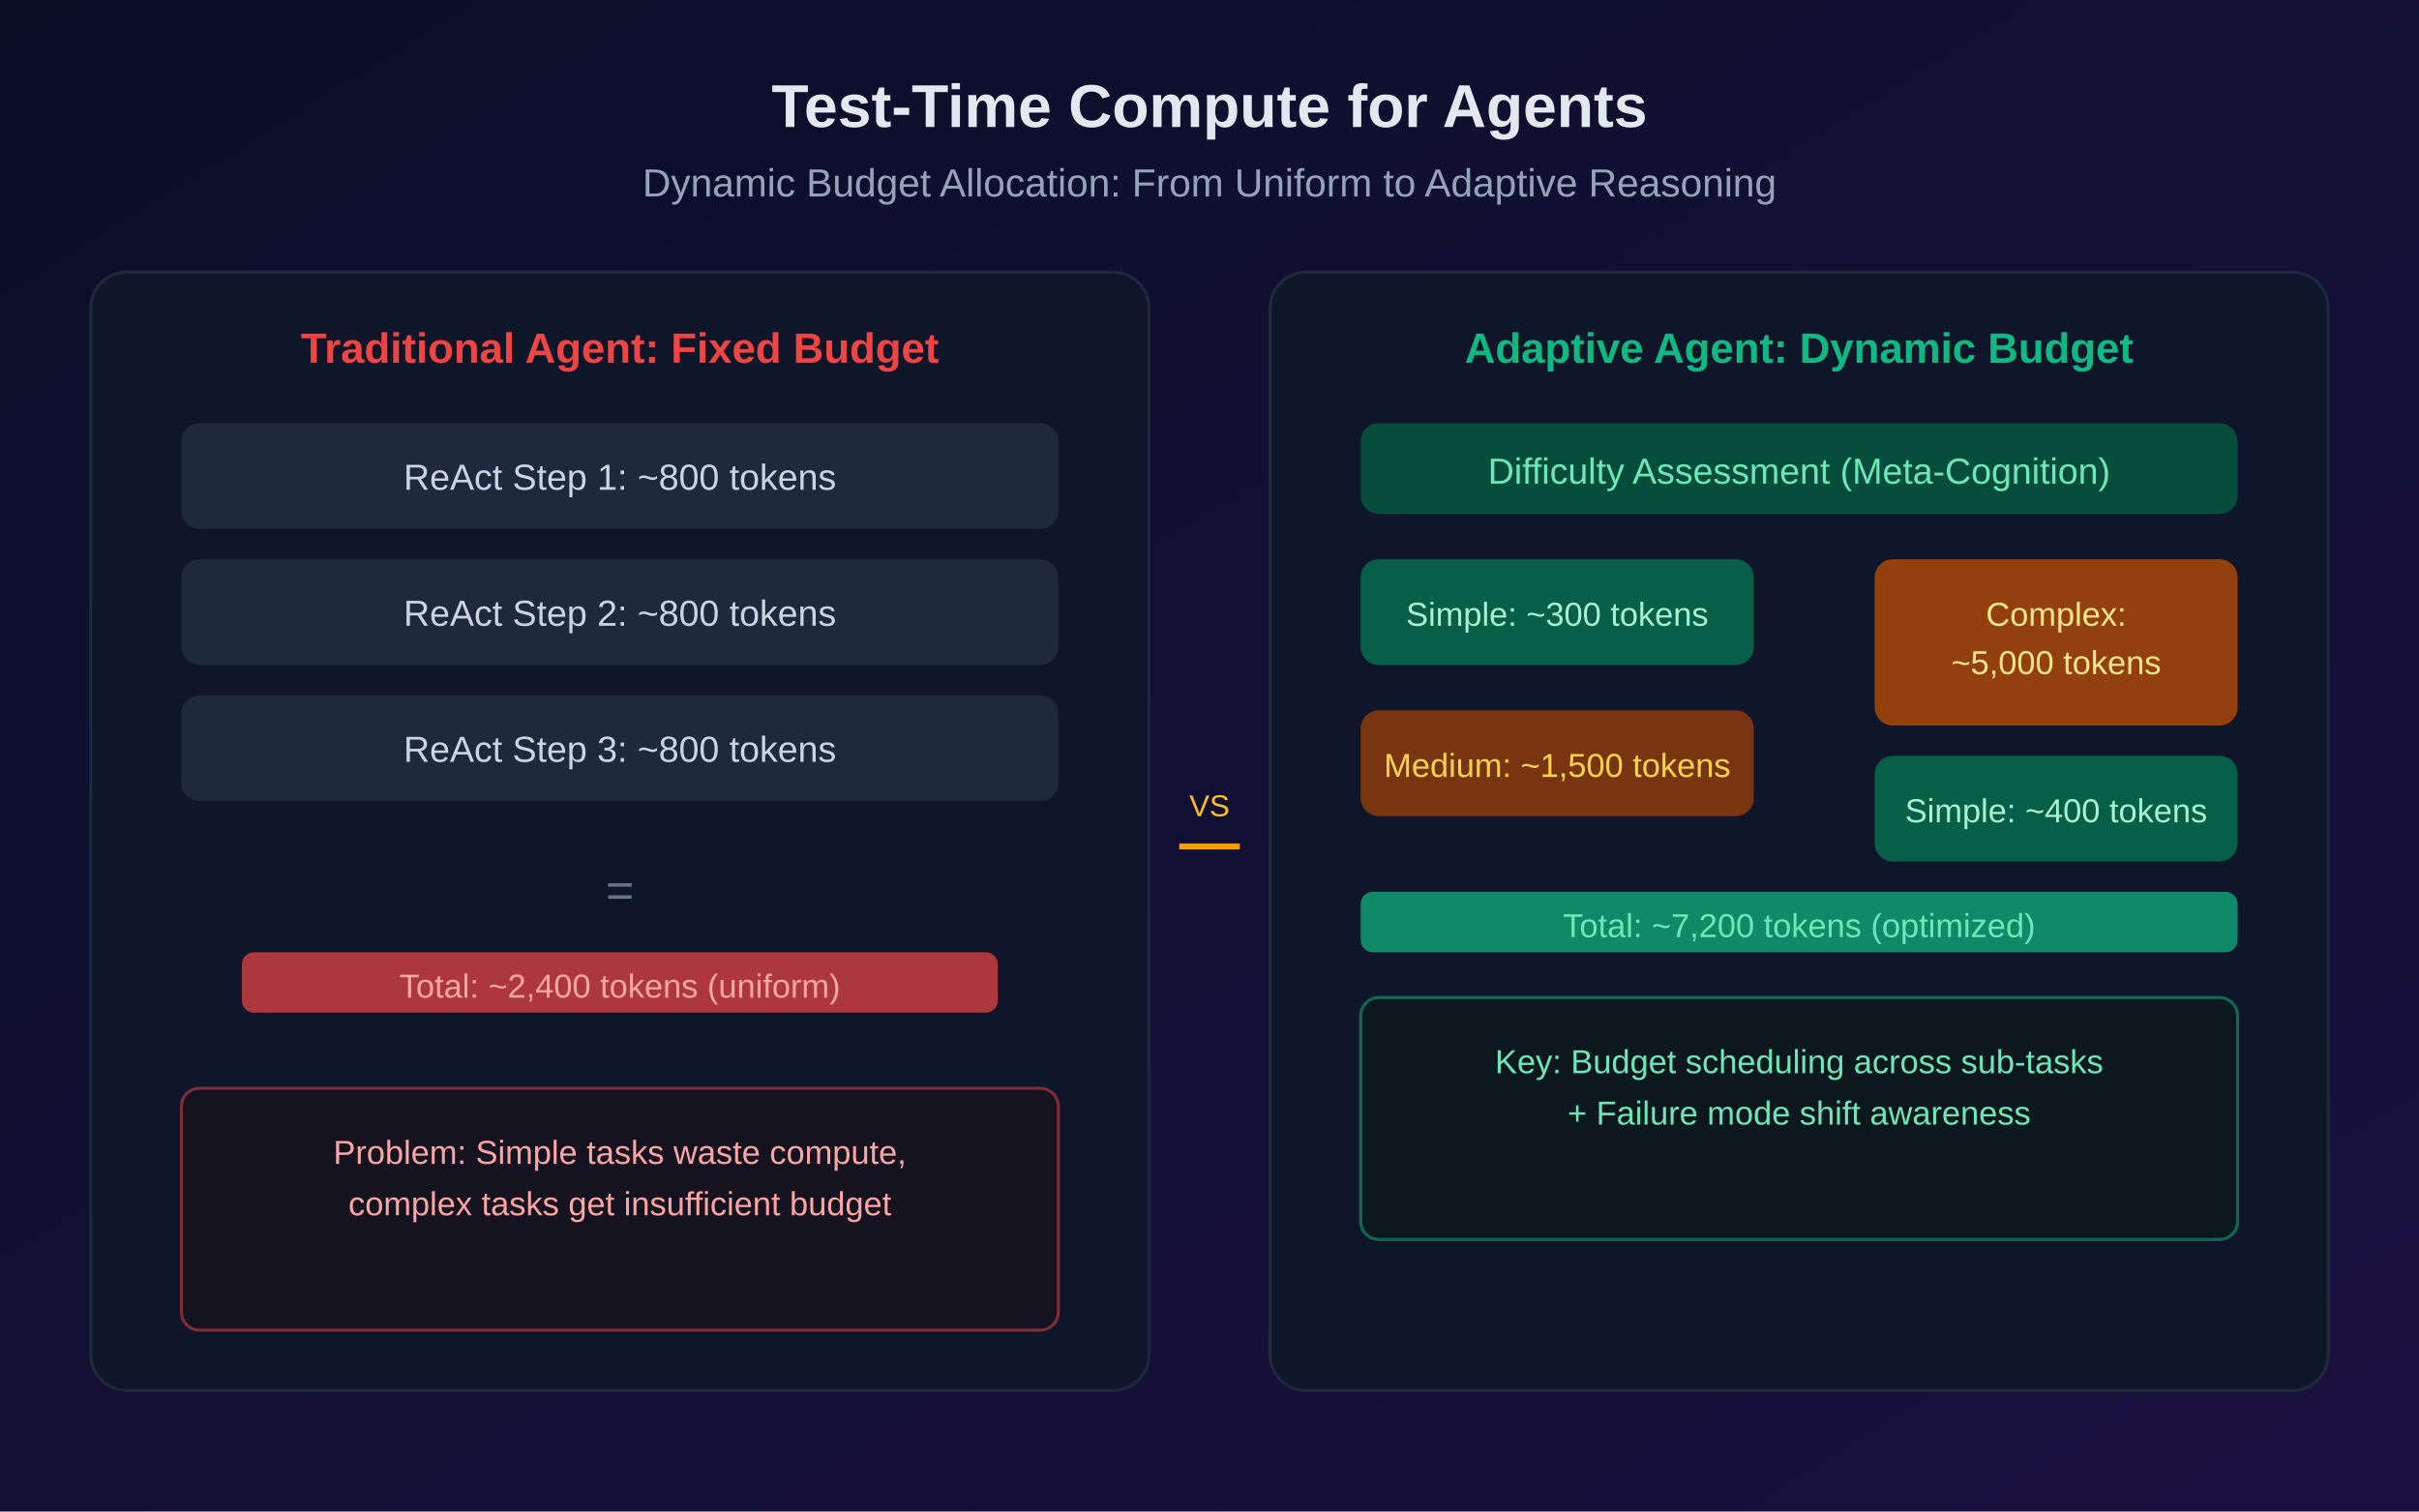
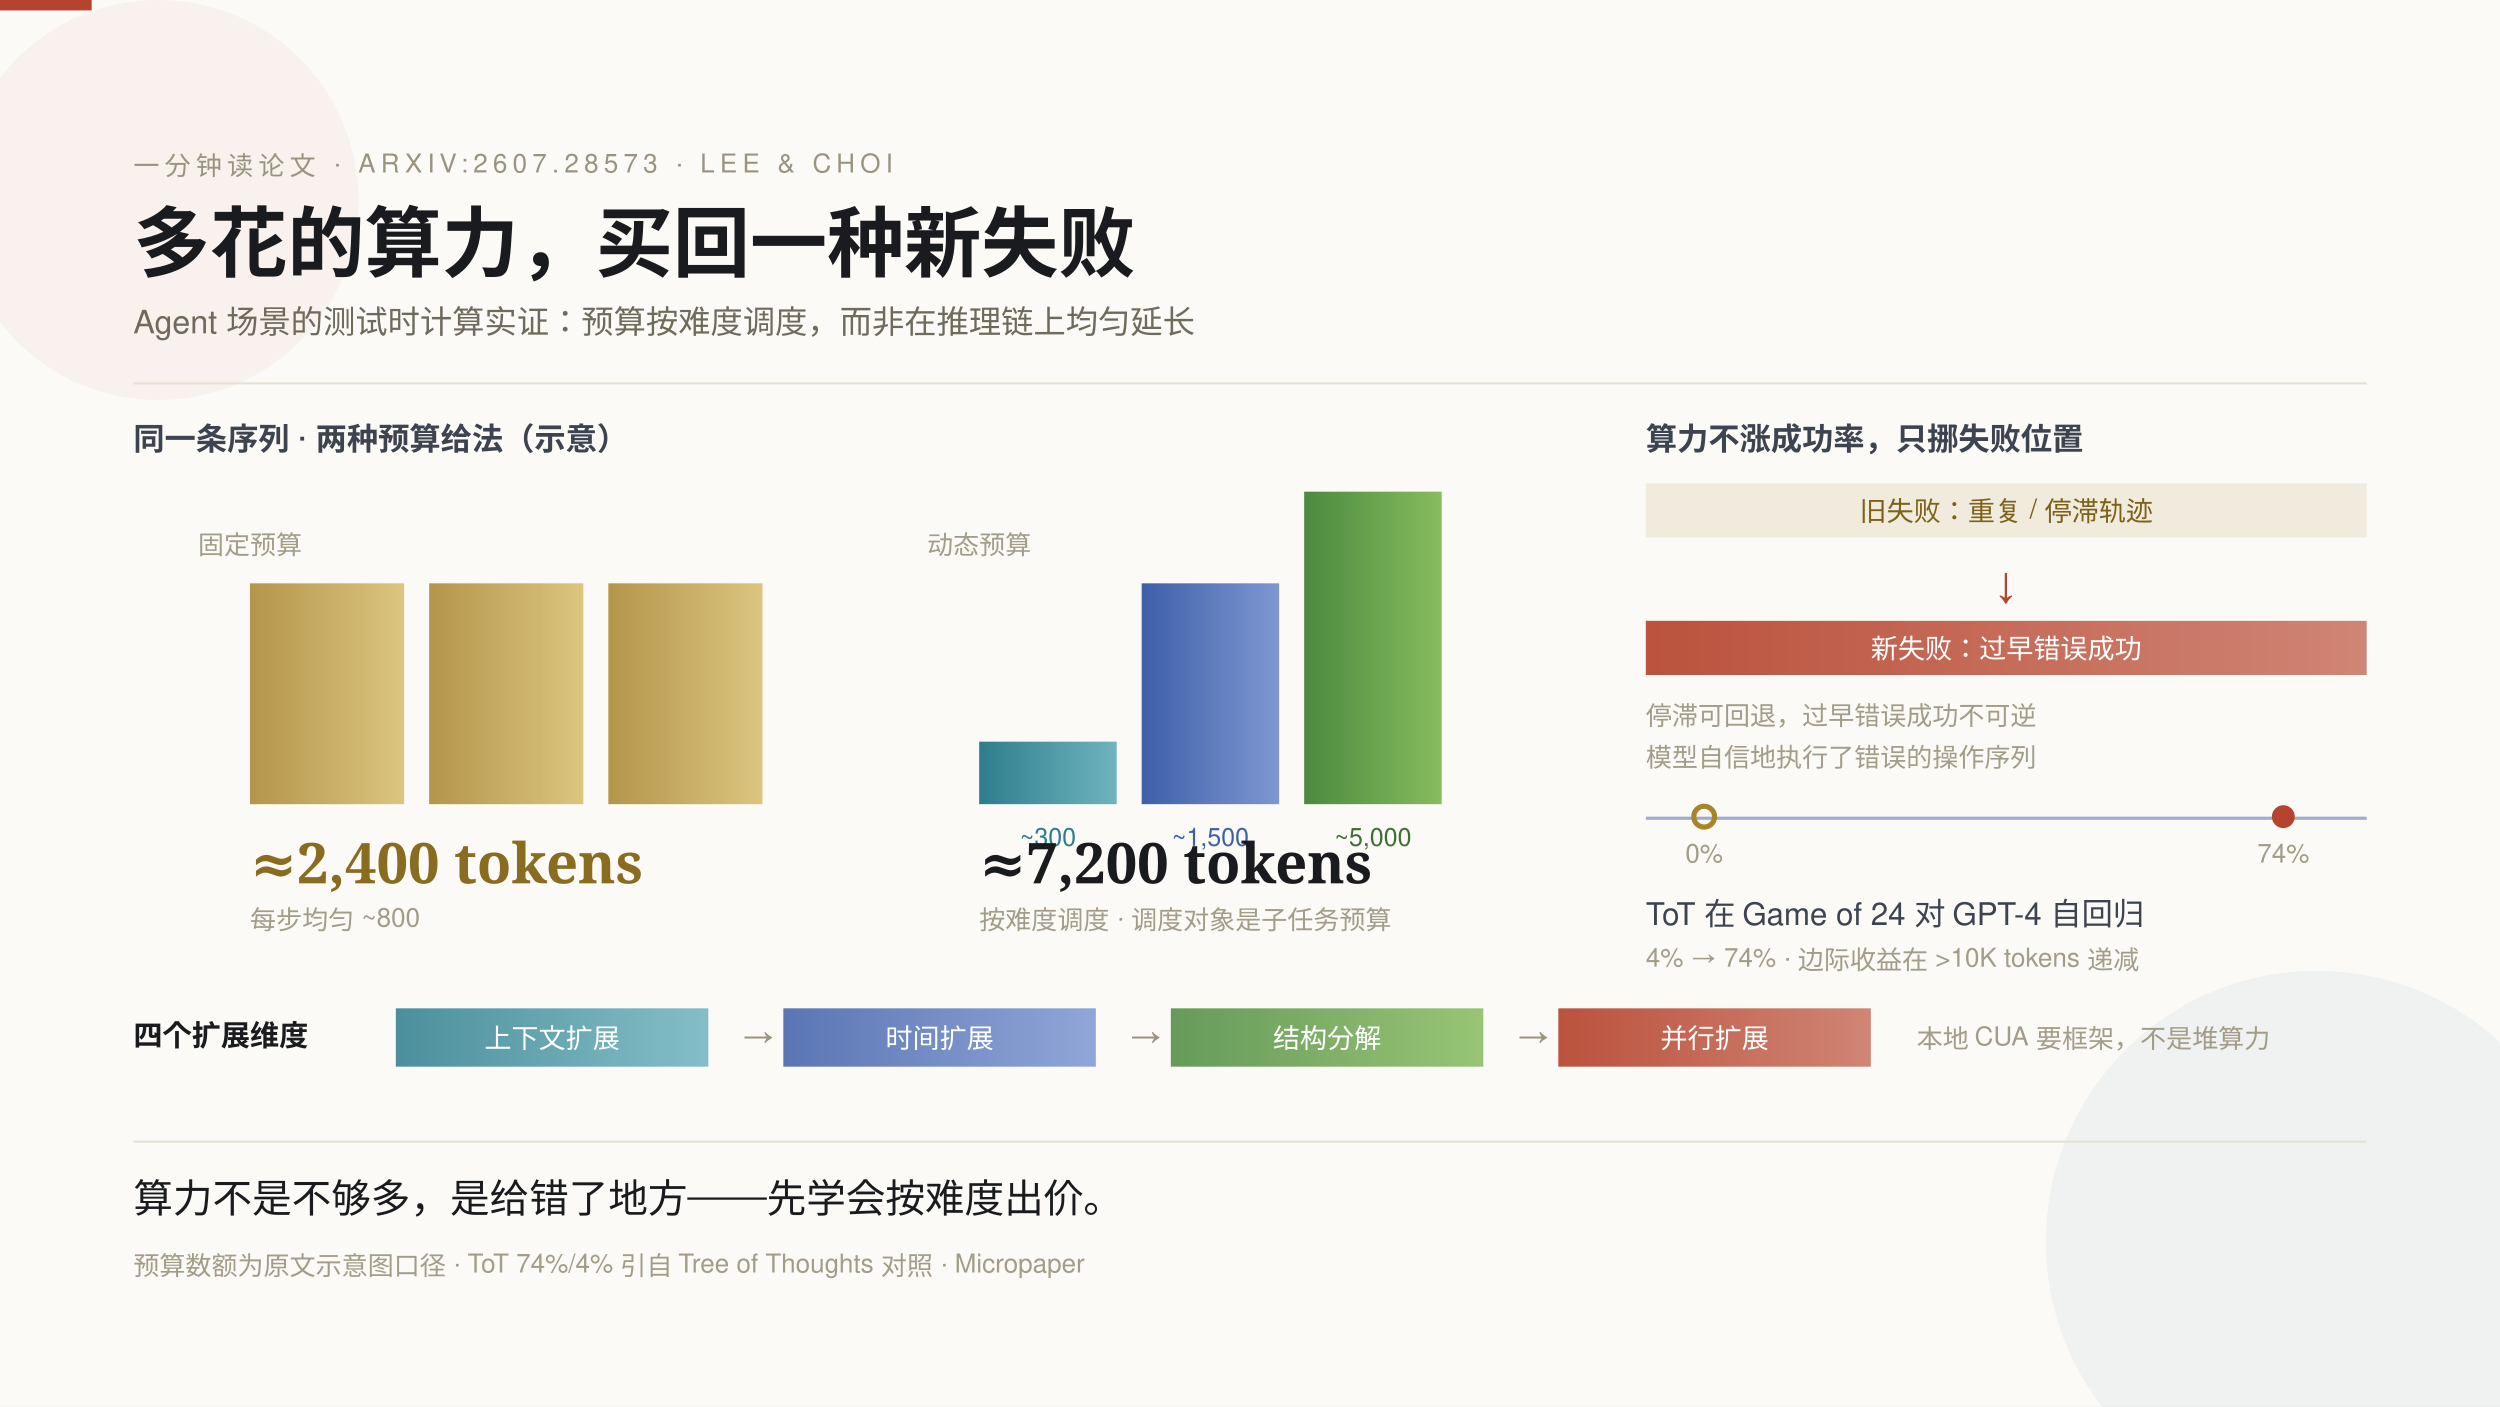
- <svg xmlns="http://www.w3.org/2000/svg" viewBox="0 0 800 500" font-family="Arial, sans-serif">
+ <svg xmlns="http://www.w3.org/2000/svg" width="1200" height="675" viewBox="0 0 1200 675" font-family="'PingFang SC','Helvetica Neue',Helvetica,'Microsoft YaHei',sans-serif">
  <defs>
-     <linearGradient id="bg" x1="0%" y1="0%" x2="100%" y2="100%">
-       <stop offset="0%" style="stop-color:#0a0e27" />
-       <stop offset="100%" style="stop-color:#1a1040" />
+     <style>
+       .serif { font-family: 'Noto Serif SC','Songti SC','STSong',serif; }
+       .k { font-size: 12.5px; letter-spacing: 2.5px; fill: #9A937F; }
+       .rl { font-size: 15px; fill: #3D4450; }
+       .b { font-size: 12.5px; fill: #A29C88; }
+     </style>
+     <linearGradient id="gSimple" x1="0" y1="0" x2="1" y2="0">
+       <stop offset="0" stop-color="#2E7D8C" />
+       <stop offset="1" stop-color="#6FB4BF" />
    </linearGradient>
-     <linearGradient id="blue" x1="0%" y1="0%" x2="100%" y2="0%">
-       <stop offset="0%" style="stop-color:#3b82f6" />
-       <stop offset="100%" style="stop-color:#60a5fa" />
+     <linearGradient id="gMedium" x1="0" y1="0" x2="1" y2="0">
+       <stop offset="0" stop-color="#3E5FA8" />
+       <stop offset="1" stop-color="#7E97D2" />
    </linearGradient>
-     <linearGradient id="green" x1="0%" y1="0%" x2="100%" y2="0%">
-       <stop offset="0%" style="stop-color:#10b981" />
-       <stop offset="100%" style="stop-color:#34d399" />
+     <linearGradient id="gComplex" x1="0" y1="0" x2="1" y2="0">
+       <stop offset="0" stop-color="#4C8A3F" />
+       <stop offset="1" stop-color="#87BC5E" />
    </linearGradient>
-     <linearGradient id="orange" x1="0%" y1="0%" x2="100%" y2="0%">
-       <stop offset="0%" style="stop-color:#f59e0b" />
-       <stop offset="100%" style="stop-color:#fbbf24" />
+     <linearGradient id="gUniform" x1="0" y1="0" x2="1" y2="0">
+       <stop offset="0" stop-color="#A8842C" />
+       <stop offset="1" stop-color="#D6BC6A" />
    </linearGradient>
-     <filter id="glow">
-       <feGaussianBlur stdDeviation="3" result="blur" />
-       <feMerge>
-         <feMergeNode in="blur" />
-         <feMergeNode in="SourceGraphic" />
-       </feMerge>
-     </filter>
+     <linearGradient id="gFail" x1="0" y1="0" x2="1" y2="0">
+       <stop offset="0" stop-color="#B5442E" />
+       <stop offset="1" stop-color="#CC7A6A" />
+     </linearGradient>
  </defs>
-   <rect width="800" height="500" fill="url(#bg)" />
-   <text x="400" y="42" text-anchor="middle" font-size="20" font-weight="bold" fill="#e2e8f0">Test-Time Compute for Agents</text>
-   <text x="400" y="65" text-anchor="middle" font-size="13" fill="#94a3b8">Dynamic Budget Allocation: From Uniform to Adaptive Reasoning</text>
-   <rect x="30" y="90" width="350" height="370" rx="12" fill="#0f1629" stroke="#1e293b" stroke-width="1" />
-   <text x="205" y="120" text-anchor="middle" font-size="14" font-weight="bold" fill="#ef4444">Traditional Agent: Fixed Budget</text>
-   <rect x="60" y="140" width="290" height="35" rx="6" fill="#1e293b" />
-   <text x="205" y="162" text-anchor="middle" font-size="12" fill="#cbd5e1">ReAct Step 1: ~800 tokens</text>
-   <rect x="60" y="185" width="290" height="35" rx="6" fill="#1e293b" />
-   <text x="205" y="207" text-anchor="middle" font-size="12" fill="#cbd5e1">ReAct Step 2: ~800 tokens</text>
-   <rect x="60" y="230" width="290" height="35" rx="6" fill="#1e293b" />
-   <text x="205" y="252" text-anchor="middle" font-size="12" fill="#cbd5e1">ReAct Step 3: ~800 tokens</text>
-   <text x="205" y="300" text-anchor="middle" font-size="16" fill="#64748b">=</text>
-   <rect x="80" y="315" width="250" height="20" rx="4" fill="#ef4444" opacity="0.7" />
-   <text x="205" y="330" text-anchor="middle" font-size="11" fill="#fca5a5">Total: ~2,400 tokens (uniform)</text>
-   <rect x="60" y="360" width="290" height="80" rx="6" fill="#1c1017" stroke="#ef4444" stroke-width="1" opacity="0.5" />
-   <text x="205" y="385" text-anchor="middle" font-size="11" fill="#fca5a5">Problem: Simple tasks waste compute,</text>
-   <text x="205" y="402" text-anchor="middle" font-size="11" fill="#fca5a5">complex tasks get insufficient budget</text>
-   <rect x="420" y="90" width="350" height="370" rx="12" fill="#0f1629" stroke="#1e293b" stroke-width="1" />
-   <text x="595" y="120" text-anchor="middle" font-size="14" font-weight="bold" fill="#10b981">Adaptive Agent: Dynamic Budget</text>
-   <rect x="450" y="140" width="290" height="30" rx="6" fill="#064e3b" />
-   <text x="595" y="160" text-anchor="middle" font-size="12" fill="#6ee7b7">Difficulty Assessment (Meta-Cognition)</text>
-   <rect x="450" y="185" width="130" height="35" rx="6" fill="#065f46" />
-   <text x="515" y="207" text-anchor="middle" font-size="11" fill="#a7f3d0">Simple: ~300 tokens</text>
-   <rect x="620" y="185" width="120" height="55" rx="6" fill="#92400e" />
-   <text x="680" y="207" text-anchor="middle" font-size="11" fill="#fde68a">Complex:</text>
-   <text x="680" y="223" text-anchor="middle" font-size="11" fill="#fde68a">~5,000 tokens</text>
-   <rect x="450" y="235" width="130" height="35" rx="6" fill="#78350f" />
-   <text x="515" y="257" text-anchor="middle" font-size="11" fill="#fcd34d">Medium: ~1,500 tokens</text>
-   <rect x="620" y="250" width="120" height="35" rx="6" fill="#065f46" />
-   <text x="680" y="272" text-anchor="middle" font-size="11" fill="#a7f3d0">Simple: ~400 tokens</text>
-   <rect x="450" y="295" width="290" height="20" rx="4" fill="#10b981" opacity="0.7" />
-   <text x="595" y="310" text-anchor="middle" font-size="11" fill="#6ee7b7">Total: ~7,200 tokens (optimized)</text>
-   <rect x="450" y="330" width="290" height="80" rx="6" fill="#0c1a14" stroke="#10b981" stroke-width="1" opacity="0.5" />
-   <text x="595" y="355" text-anchor="middle" font-size="11" fill="#6ee7b7">Key: Budget scheduling across sub-tasks</text>
-   <text x="595" y="372" text-anchor="middle" font-size="11" fill="#6ee7b7">+ Failure mode shift awareness</text>
-   <line x1="390" y1="280" x2="410" y2="280" stroke="#f59e0b" stroke-width="2" marker-end="url(#arrowhead)" />
-   <text x="400" y="270" text-anchor="middle" font-size="10" fill="#fbbf24">VS</text>
-   <rect x="30" y="475" width="740" height="0" fill="none" />
+   <rect width="1200" height="675" fill="#FBFAF7" />
+   <rect x="0" y="0" width="44" height="5" fill="#B5442E" />
+   <circle cx="1112" cy="596" r="130" fill="#2E7D8C" opacity="0.06" />
+   <circle cx="76" cy="96" r="96" fill="#B5442E" opacity="0.05" />
+   <text class="k" x="64" y="84">一分钟读论文 · ARXIV:2607.28573 · LEE &amp; CHOI</text>
+   <text class="serif" x="64" y="130" font-size="37" font-weight="700" fill="#1A1B1E">多花的算力，买回一种新失败</text>
+   <text x="64" y="160" font-size="15.5" fill="#6E6A5C">Agent 场景的测试时计算实证：预算按难度调度，而非在推理链上均匀延长</text>
+   <line x1="64" y1="184" x2="1136" y2="184" stroke="#E5E1D4" />
+   <g>
+     <text class="rl" x="64" y="216" font-weight="700" fill="#1A1B1E">同一条序列 · 两种预算给法（示意）</text>
+     <text class="b" x="120" y="266" text-anchor="middle">固定预算</text>
+     <rect x="120" y="280" width="74" height="106" fill="url(#gUniform)" opacity="0.85" />
+     <rect x="206" y="280" width="74" height="106" fill="url(#gUniform)" opacity="0.85" />
+     <rect x="292" y="280" width="74" height="106" fill="url(#gUniform)" opacity="0.85" />
+     <text class="serif" x="120" y="424" font-size="27" font-weight="700" fill="#8A6C20">≈2,400 tokens</text>
+     <text class="b" x="120" y="446">每步均匀 ~800</text>
+     <text class="b" x="470" y="266" text-anchor="middle">动态预算</text>
+     <rect x="470" y="356" width="66" height="30" fill="url(#gSimple)" />
+     <rect x="548" y="280" width="66" height="106" fill="url(#gMedium)" />
+     <rect x="626" y="236" width="66" height="150" fill="url(#gComplex)" />
+     <text x="503" y="406" text-anchor="middle" font-size="12" fill="#2E7D8C">~300</text>
+     <text x="581" y="406" text-anchor="middle" font-size="12" fill="#3E5FA8">~1,500</text>
+     <text x="659" y="406" text-anchor="middle" font-size="12" fill="#3F6E33">~5,000</text>
+     <text class="serif" x="470" y="424" font-size="27" font-weight="700" fill="#1A1B1E">≈7,200 tokens</text>
+     <text class="b" x="470" y="446">按难度调度 · 调度对象是子任务预算</text>
+   </g>
+   <g>
+     <text class="rl" x="790" y="216" font-weight="700" fill="#1A1B1E">算力不涨成功率，只挪失败位置</text>
+     <rect x="790" y="232" width="346" height="26" fill="#A8842C" opacity="0.13" />
+     <text x="963" y="250" text-anchor="middle" font-size="13" fill="#7C6117">旧失败：重复 / 停滞轨迹</text>
+     <text x="963" y="288" text-anchor="middle" font-size="18" fill="#B5442E">↓</text>
+     <rect x="790" y="298" width="346" height="26" fill="url(#gFail)" opacity="0.92" />
+     <text x="963" y="316" text-anchor="middle" font-size="13" fill="#FFFFFF">新失败：过早错误成功</text>
+     <text class="b" x="790" y="348">停滞可回退，过早错误成功不可逆</text>
+     <text class="b" x="790" y="368">模型自信地执行了错误的操作序列</text>
+     <rect x="790" y="392" width="346" height="1.5" fill="#3E5FA8" opacity="0.5" />
+     <circle cx="818" cy="392" r="5" fill="none" stroke="#A8842C" stroke-width="2.5" />
+     <circle cx="1096" cy="392" r="5.5" fill="#B5442E" />
+     <text class="b" x="818" y="414" text-anchor="middle" fill="#7C6117">0%</text>
+     <text class="b" x="1096" y="414" text-anchor="middle" fill="#B5442E">74%</text>
+     <text class="rl" x="790" y="444">ToT 在 Game of 24 对 GPT-4 自回归</text>
+     <text class="b" x="790" y="464">4% → 74% · 边际收益在 &gt;10K tokens 递减</text>
+   </g>
+   <g>
+     <text x="64" y="502" font-size="14" fill="#1A1B1E" font-weight="700">四个扩展维度</text>
+     <rect x="190" y="484" width="150" height="28" fill="url(#gSimple)" opacity="0.85" />
+     <text x="265" y="503" text-anchor="middle" font-size="13" fill="#FFFFFF">上下文扩展</text>
+     <text x="356" y="503" fill="#9A937F" font-size="16">→</text>
+     <rect x="376" y="484" width="150" height="28" fill="url(#gMedium)" opacity="0.85" />
+     <text x="451" y="503" text-anchor="middle" font-size="13" fill="#FFFFFF">时间扩展</text>
+     <text x="542" y="503" fill="#9A937F" font-size="16">→</text>
+     <rect x="562" y="484" width="150" height="28" fill="url(#gComplex)" opacity="0.85" />
+     <text x="637" y="503" text-anchor="middle" font-size="13" fill="#FFFFFF">结构分解</text>
+     <text x="728" y="503" fill="#9A937F" font-size="16">→</text>
+     <rect x="748" y="484" width="150" height="28" fill="url(#gFail)" opacity="0.92" />
+     <text x="823" y="503" text-anchor="middle" font-size="13" fill="#FFFFFF">并行扩展</text>
+     <text class="b" x="920" y="503">本地 CUA 要框架，不是堆算力</text>
+   </g>
+   <line x1="64" y1="548" x2="1136" y2="548" stroke="#E5E1D4" />
+   <text class="serif" x="64" y="582" font-size="19" fill="#1A1B1E">算力不是不够多，是给错了地方——先学会按难度出价。</text>
+   <text class="b" x="64" y="612">预算数额为原文示意图口径 · ToT 74%/4% 引自 Tree of Thoughts 对照 · Micropaper</text>
</svg>
